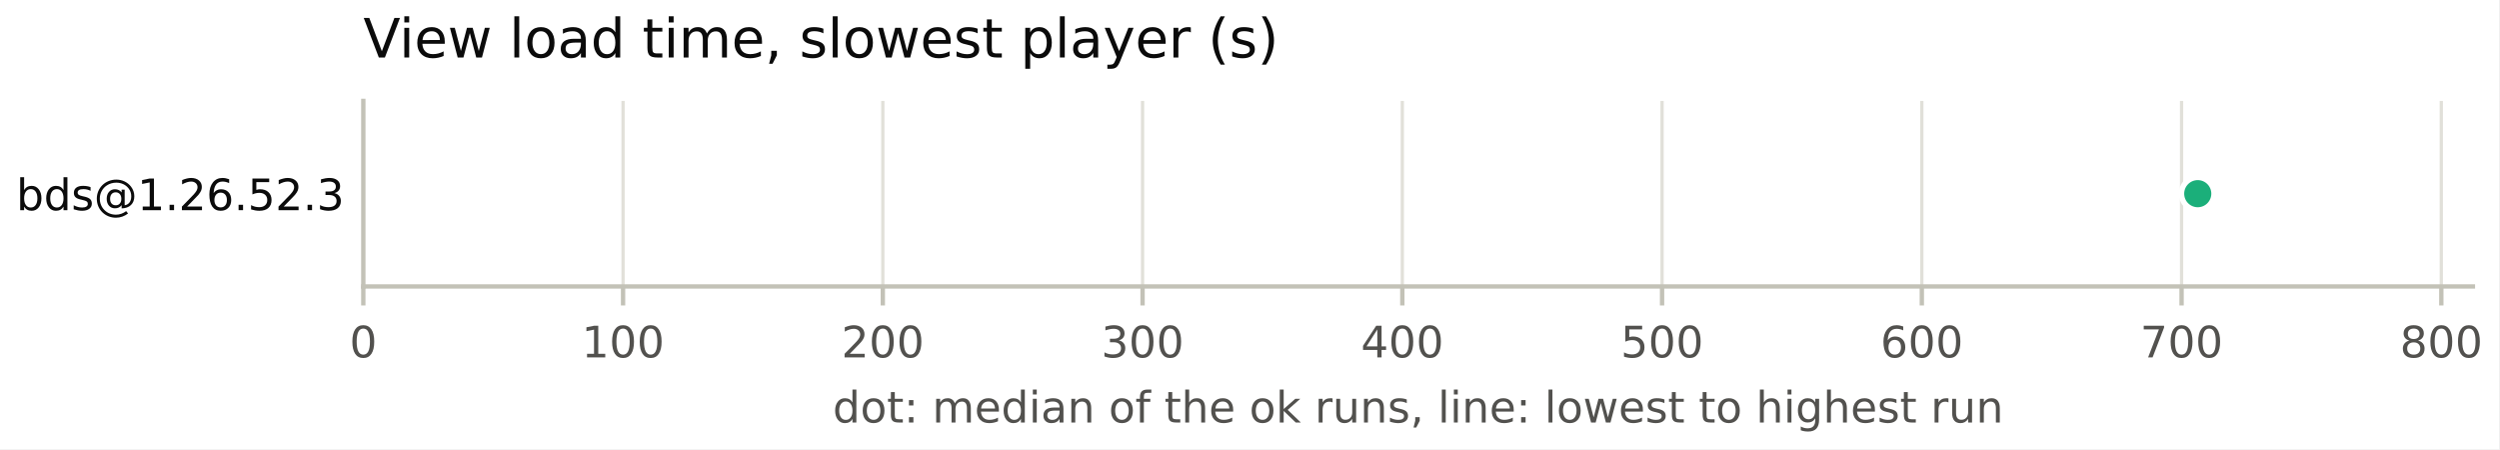
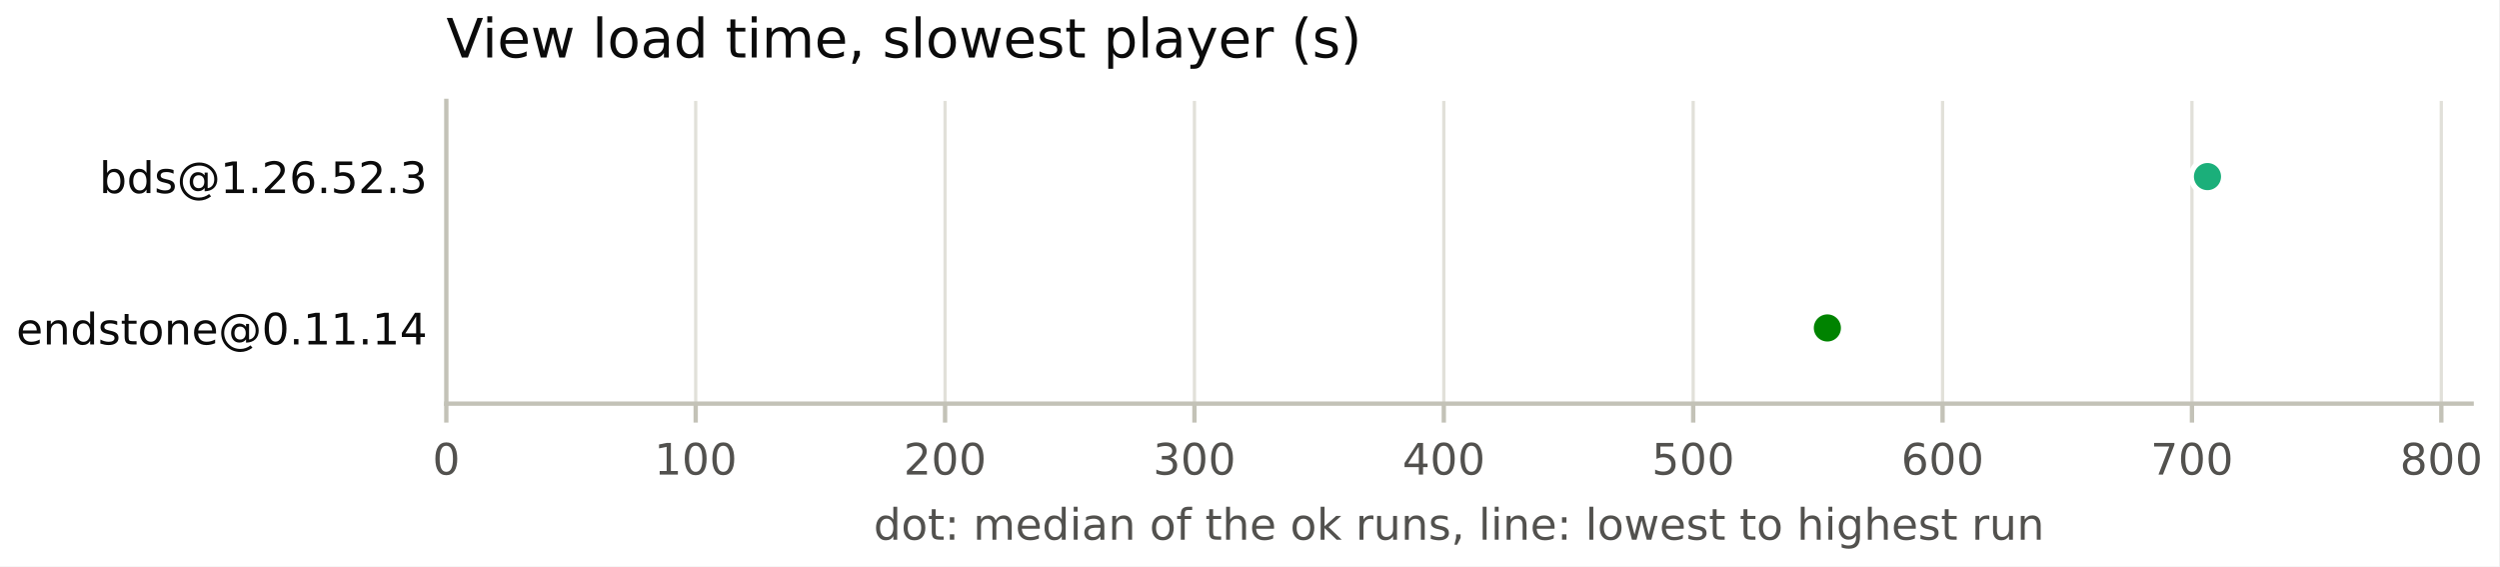
- <svg xmlns="http://www.w3.org/2000/svg" xmlns:xlink="http://www.w3.org/1999/xlink" width="460.8pt" height="82.8pt" viewBox="0 0 460.8 82.8" version="1.1">
+ <svg xmlns="http://www.w3.org/2000/svg" xmlns:xlink="http://www.w3.org/1999/xlink" width="460.8pt" height="104.4pt" viewBox="0 0 460.8 104.4" version="1.1">
  <defs>
    <style type="text/css">*{stroke-linejoin: round; stroke-linecap: butt}</style>
  </defs>
  <g id="figure_1">
    <g id="patch_1">
-       <path d="M 0 82.8  L 460.8 82.8  L 460.8 0  L 0 0  z " style="fill: #ffffff" />
+       <path d="M 0 104.4  L 460.8 104.4  L 460.8 0  L 0 0  z " style="fill: #ffffff" />
    </g>
    <g id="axes_1">
      <g id="patch_2">
-         <path d="M 66.993 52.799  L 455.99 52.799  L 455.99 18.599  L 66.993 18.599  z " style="fill: #ffffff" />
+         <path d="M 82.298 74.399  L 455.757 74.399  L 455.757 18.599  L 82.298 18.599  z " style="fill: #ffffff" />
      </g>
      <g id="matplotlib.axis_1">
        <g id="xtick_1">
          <g id="line2d_1">
-             <path d="M 66.993 52.799  L 66.993 18.599  " clip-path="url(#p8066e32e06)" style="fill: none; stroke: #e1e0d9; stroke-width: 0.6; stroke-linecap: square" />
+             <path d="M 82.298 74.399  L 82.298 18.599  " clip-path="url(#p26de58fd7e)" style="fill: none; stroke: #e1e0d9; stroke-width: 0.6; stroke-linecap: square" />
          </g>
          <g id="line2d_2">
            <defs>
-               <path id="mb7a247c445" d="M 0 0  L 0 3.5  " style="stroke: #c3c2b7; stroke-width: 0.8" />
+               <path id="m5b466262b0" d="M 0 0  L 0 3.5  " style="stroke: #c3c2b7; stroke-width: 0.8" />
            </defs>
            <g>
-               <use xlink:href="#mb7a247c445" x="66.993" y="52.799" style="fill: #c3c2b7; stroke: #c3c2b7; stroke-width: 0.8" />
+               <use xlink:href="#m5b466262b0" x="82.298" y="74.399" style="fill: #c3c2b7; stroke: #c3c2b7; stroke-width: 0.8" />
            </g>
          </g>
          <g id="text_1">
-             <g style="fill: #52514e" transform="translate(64.44774 65.87726) scale(0.08 -0.08)">
+             <g style="fill: #52514e" transform="translate(79.75274 87.47726) scale(0.08 -0.08)">
              <defs>
                <path id="DejaVuSans-13" d="M 2034 4250  Q 1547 4250 1301 3770  Q 1056 3291 1056 2328  Q 1056 1369 1301 889  Q 1547 409 2034 409  Q 2525 409 2770 889  Q 3016 1369 3016 2328  Q 3016 3291 2770 3770  Q 2525 4250 2034 4250  z M 2034 4750  Q 2819 4750 3233 4129  Q 3647 3509 3647 2328  Q 3647 1150 3233 529  Q 2819 -91 2034 -91  Q 1250 -91 836 529  Q 422 1150 422 2328  Q 422 3509 836 4129  Q 1250 4750 2034 4750  z " transform="scale(0.015625)" />
              </defs>
              <use xlink:href="#DejaVuSans-13" />
            </g>
          </g>
        </g>
        <g id="xtick_2">
          <g id="line2d_3">
-             <path d="M 114.889 52.799  L 114.889 18.599  " clip-path="url(#p8066e32e06)" style="fill: none; stroke: #e1e0d9; stroke-width: 0.6; stroke-linecap: square" />
+             <path d="M 128.281 74.399  L 128.281 18.599  " clip-path="url(#p26de58fd7e)" style="fill: none; stroke: #e1e0d9; stroke-width: 0.6; stroke-linecap: square" />
          </g>
          <g id="line2d_4">
            <g>
-               <use xlink:href="#mb7a247c445" x="114.889" y="52.799" style="fill: #c3c2b7; stroke: #c3c2b7; stroke-width: 0.8" />
+               <use xlink:href="#m5b466262b0" x="128.281" y="74.399" style="fill: #c3c2b7; stroke: #c3c2b7; stroke-width: 0.8" />
            </g>
          </g>
          <g id="text_2">
-             <g style="fill: #52514e" transform="translate(107.2543 65.87726) scale(0.08 -0.08)">
+             <g style="fill: #52514e" transform="translate(120.6461 87.47726) scale(0.08 -0.08)">
              <defs>
                <path id="DejaVuSans-14" d="M 794 531  L 1825 531  L 1825 4091  L 703 3866  L 703 4441  L 1819 4666  L 2450 4666  L 2450 531  L 3481 531  L 3481 0  L 794 0  L 794 531  z " transform="scale(0.015625)" />
              </defs>
              <use xlink:href="#DejaVuSans-14" />
              <use xlink:href="#DejaVuSans-13" transform="translate(63.625 0)" />
              <use xlink:href="#DejaVuSans-13" transform="translate(127.25 0)" />
            </g>
          </g>
        </g>
        <g id="xtick_3">
          <g id="line2d_5">
-             <path d="M 162.786 52.799  L 162.786 18.599  " clip-path="url(#p8066e32e06)" style="fill: none; stroke: #e1e0d9; stroke-width: 0.6; stroke-linecap: square" />
+             <path d="M 174.265 74.399  L 174.265 18.599  " clip-path="url(#p26de58fd7e)" style="fill: none; stroke: #e1e0d9; stroke-width: 0.6; stroke-linecap: square" />
          </g>
          <g id="line2d_6">
            <g>
-               <use xlink:href="#mb7a247c445" x="162.786" y="52.799" style="fill: #c3c2b7; stroke: #c3c2b7; stroke-width: 0.8" />
+               <use xlink:href="#m5b466262b0" x="174.265" y="74.399" style="fill: #c3c2b7; stroke: #c3c2b7; stroke-width: 0.8" />
            </g>
          </g>
          <g id="text_3">
-             <g style="fill: #52514e" transform="translate(155.1508 65.87726) scale(0.08 -0.08)">
+             <g style="fill: #52514e" transform="translate(166.6295 87.47726) scale(0.08 -0.08)">
              <defs>
                <path id="DejaVuSans-15" d="M 1228 531  L 3431 531  L 3431 0  L 469 0  L 469 531  Q 828 903 1448 1529  Q 2069 2156 2228 2338  Q 2531 2678 2651 2914  Q 2772 3150 2772 3378  Q 2772 3750 2511 3984  Q 2250 4219 1831 4219  Q 1534 4219 1204 4116  Q 875 4013 500 3803  L 500 4441  Q 881 4594 1212 4672  Q 1544 4750 1819 4750  Q 2544 4750 2975 4387  Q 3406 4025 3406 3419  Q 3406 3131 3298 2873  Q 3191 2616 2906 2266  Q 2828 2175 2409 1742  Q 1991 1309 1228 531  z " transform="scale(0.015625)" />
              </defs>
              <use xlink:href="#DejaVuSans-15" />
              <use xlink:href="#DejaVuSans-13" transform="translate(63.625 0)" />
              <use xlink:href="#DejaVuSans-13" transform="translate(127.25 0)" />
            </g>
          </g>
        </g>
        <g id="xtick_4">
          <g id="line2d_7">
-             <path d="M 210.682 52.799  L 210.682 18.599  " clip-path="url(#p8066e32e06)" style="fill: none; stroke: #e1e0d9; stroke-width: 0.6; stroke-linecap: square" />
+             <path d="M 220.248 74.399  L 220.248 18.599  " clip-path="url(#p26de58fd7e)" style="fill: none; stroke: #e1e0d9; stroke-width: 0.6; stroke-linecap: square" />
          </g>
          <g id="line2d_8">
            <g>
-               <use xlink:href="#mb7a247c445" x="210.682" y="52.799" style="fill: #c3c2b7; stroke: #c3c2b7; stroke-width: 0.8" />
+               <use xlink:href="#m5b466262b0" x="220.248" y="74.399" style="fill: #c3c2b7; stroke: #c3c2b7; stroke-width: 0.8" />
            </g>
          </g>
          <g id="text_4">
-             <g style="fill: #52514e" transform="translate(203.0473 65.87726) scale(0.08 -0.08)">
+             <g style="fill: #52514e" transform="translate(212.6129 87.47726) scale(0.08 -0.08)">
              <defs>
                <path id="DejaVuSans-16" d="M 2597 2516  Q 3050 2419 3304 2112  Q 3559 1806 3559 1356  Q 3559 666 3084 287  Q 2609 -91 1734 -91  Q 1441 -91 1130 -33  Q 819 25 488 141  L 488 750  Q 750 597 1062 519  Q 1375 441 1716 441  Q 2309 441 2620 675  Q 2931 909 2931 1356  Q 2931 1769 2642 2001  Q 2353 2234 1838 2234  L 1294 2234  L 1294 2753  L 1863 2753  Q 2328 2753 2575 2939  Q 2822 3125 2822 3475  Q 2822 3834 2567 4026  Q 2313 4219 1838 4219  Q 1578 4219 1281 4162  Q 984 4106 628 3988  L 628 4550  Q 988 4650 1302 4700  Q 1616 4750 1894 4750  Q 2613 4750 3031 4423  Q 3450 4097 3450 3541  Q 3450 3153 3228 2886  Q 3006 2619 2597 2516  z " transform="scale(0.015625)" />
              </defs>
              <use xlink:href="#DejaVuSans-16" />
              <use xlink:href="#DejaVuSans-13" transform="translate(63.625 0)" />
              <use xlink:href="#DejaVuSans-13" transform="translate(127.25 0)" />
            </g>
          </g>
        </g>
        <g id="xtick_5">
          <g id="line2d_9">
-             <path d="M 258.579 52.799  L 258.579 18.599  " clip-path="url(#p8066e32e06)" style="fill: none; stroke: #e1e0d9; stroke-width: 0.6; stroke-linecap: square" />
+             <path d="M 266.231 74.399  L 266.231 18.599  " clip-path="url(#p26de58fd7e)" style="fill: none; stroke: #e1e0d9; stroke-width: 0.6; stroke-linecap: square" />
          </g>
          <g id="line2d_10">
            <g>
-               <use xlink:href="#mb7a247c445" x="258.579" y="52.799" style="fill: #c3c2b7; stroke: #c3c2b7; stroke-width: 0.8" />
+               <use xlink:href="#m5b466262b0" x="266.231" y="74.399" style="fill: #c3c2b7; stroke: #c3c2b7; stroke-width: 0.8" />
            </g>
          </g>
          <g id="text_5">
-             <g style="fill: #52514e" transform="translate(250.9438 65.87726) scale(0.08 -0.08)">
+             <g style="fill: #52514e" transform="translate(258.5963 87.47726) scale(0.08 -0.08)">
              <defs>
                <path id="DejaVuSans-17" d="M 2419 4116  L 825 1625  L 2419 1625  L 2419 4116  z M 2253 4666  L 3047 4666  L 3047 1625  L 3713 1625  L 3713 1100  L 3047 1100  L 3047 0  L 2419 0  L 2419 1100  L 313 1100  L 313 1709  L 2253 4666  z " transform="scale(0.015625)" />
              </defs>
              <use xlink:href="#DejaVuSans-17" />
              <use xlink:href="#DejaVuSans-13" transform="translate(63.625 0)" />
              <use xlink:href="#DejaVuSans-13" transform="translate(127.25 0)" />
            </g>
          </g>
        </g>
        <g id="xtick_6">
          <g id="line2d_11">
-             <path d="M 306.475 52.799  L 306.475 18.599  " clip-path="url(#p8066e32e06)" style="fill: none; stroke: #e1e0d9; stroke-width: 0.6; stroke-linecap: square" />
+             <path d="M 312.215 74.399  L 312.215 18.599  " clip-path="url(#p26de58fd7e)" style="fill: none; stroke: #e1e0d9; stroke-width: 0.6; stroke-linecap: square" />
          </g>
          <g id="line2d_12">
            <g>
-               <use xlink:href="#mb7a247c445" x="306.475" y="52.799" style="fill: #c3c2b7; stroke: #c3c2b7; stroke-width: 0.8" />
+               <use xlink:href="#m5b466262b0" x="312.215" y="74.399" style="fill: #c3c2b7; stroke: #c3c2b7; stroke-width: 0.8" />
            </g>
          </g>
          <g id="text_6">
-             <g style="fill: #52514e" transform="translate(298.8404 65.87726) scale(0.08 -0.08)">
+             <g style="fill: #52514e" transform="translate(304.5797 87.47726) scale(0.08 -0.08)">
              <defs>
                <path id="DejaVuSans-18" d="M 691 4666  L 3169 4666  L 3169 4134  L 1269 4134  L 1269 2991  Q 1406 3038 1543 3061  Q 1681 3084 1819 3084  Q 2600 3084 3056 2656  Q 3513 2228 3513 1497  Q 3513 744 3044 326  Q 2575 -91 1722 -91  Q 1428 -91 1123 -41  Q 819 9 494 109  L 494 744  Q 775 591 1075 516  Q 1375 441 1709 441  Q 2250 441 2565 725  Q 2881 1009 2881 1497  Q 2881 1984 2565 2268  Q 2250 2553 1709 2553  Q 1456 2553 1204 2497  Q 953 2441 691 2322  L 691 4666  z " transform="scale(0.015625)" />
              </defs>
              <use xlink:href="#DejaVuSans-18" />
              <use xlink:href="#DejaVuSans-13" transform="translate(63.625 0)" />
              <use xlink:href="#DejaVuSans-13" transform="translate(127.25 0)" />
            </g>
          </g>
        </g>
        <g id="xtick_7">
          <g id="line2d_13">
-             <path d="M 354.372 52.799  L 354.372 18.599  " clip-path="url(#p8066e32e06)" style="fill: none; stroke: #e1e0d9; stroke-width: 0.6; stroke-linecap: square" />
+             <path d="M 358.198 74.399  L 358.198 18.599  " clip-path="url(#p26de58fd7e)" style="fill: none; stroke: #e1e0d9; stroke-width: 0.6; stroke-linecap: square" />
          </g>
          <g id="line2d_14">
            <g>
-               <use xlink:href="#mb7a247c445" x="354.372" y="52.799" style="fill: #c3c2b7; stroke: #c3c2b7; stroke-width: 0.8" />
+               <use xlink:href="#m5b466262b0" x="358.198" y="74.399" style="fill: #c3c2b7; stroke: #c3c2b7; stroke-width: 0.8" />
            </g>
          </g>
          <g id="text_7">
-             <g style="fill: #52514e" transform="translate(346.7369 65.87726) scale(0.08 -0.08)">
+             <g style="fill: #52514e" transform="translate(350.5631 87.47726) scale(0.08 -0.08)">
              <defs>
                <path id="DejaVuSans-19" d="M 2113 2584  Q 1688 2584 1439 2293  Q 1191 2003 1191 1497  Q 1191 994 1439 701  Q 1688 409 2113 409  Q 2538 409 2786 701  Q 3034 994 3034 1497  Q 3034 2003 2786 2293  Q 2538 2584 2113 2584  z M 3366 4563  L 3366 3988  Q 3128 4100 2886 4159  Q 2644 4219 2406 4219  Q 1781 4219 1451 3797  Q 1122 3375 1075 2522  Q 1259 2794 1537 2939  Q 1816 3084 2150 3084  Q 2853 3084 3261 2657  Q 3669 2231 3669 1497  Q 3669 778 3244 343  Q 2819 -91 2113 -91  Q 1303 -91 875 529  Q 447 1150 447 2328  Q 447 3434 972 4092  Q 1497 4750 2381 4750  Q 2619 4750 2861 4703  Q 3103 4656 3366 4563  z " transform="scale(0.015625)" />
              </defs>
              <use xlink:href="#DejaVuSans-19" />
              <use xlink:href="#DejaVuSans-13" transform="translate(63.625 0)" />
              <use xlink:href="#DejaVuSans-13" transform="translate(127.25 0)" />
            </g>
          </g>
        </g>
        <g id="xtick_8">
          <g id="line2d_15">
-             <path d="M 402.268 52.799  L 402.268 18.599  " clip-path="url(#p8066e32e06)" style="fill: none; stroke: #e1e0d9; stroke-width: 0.6; stroke-linecap: square" />
+             <path d="M 404.182 74.399  L 404.182 18.599  " clip-path="url(#p26de58fd7e)" style="fill: none; stroke: #e1e0d9; stroke-width: 0.6; stroke-linecap: square" />
          </g>
          <g id="line2d_16">
            <g>
-               <use xlink:href="#mb7a247c445" x="402.268" y="52.799" style="fill: #c3c2b7; stroke: #c3c2b7; stroke-width: 0.8" />
+               <use xlink:href="#m5b466262b0" x="404.182" y="74.399" style="fill: #c3c2b7; stroke: #c3c2b7; stroke-width: 0.8" />
            </g>
          </g>
          <g id="text_8">
-             <g style="fill: #52514e" transform="translate(394.6334 65.87726) scale(0.08 -0.08)">
+             <g style="fill: #52514e" transform="translate(396.5465 87.47726) scale(0.08 -0.08)">
              <defs>
                <path id="DejaVuSans-1a" d="M 525 4666  L 3525 4666  L 3525 4397  L 1831 0  L 1172 0  L 2766 4134  L 525 4134  L 525 4666  z " transform="scale(0.015625)" />
              </defs>
              <use xlink:href="#DejaVuSans-1a" />
              <use xlink:href="#DejaVuSans-13" transform="translate(63.625 0)" />
              <use xlink:href="#DejaVuSans-13" transform="translate(127.25 0)" />
            </g>
          </g>
        </g>
        <g id="xtick_9">
          <g id="line2d_17">
-             <path d="M 450.165 52.799  L 450.165 18.599  " clip-path="url(#p8066e32e06)" style="fill: none; stroke: #e1e0d9; stroke-width: 0.6; stroke-linecap: square" />
+             <path d="M 450.165 74.399  L 450.165 18.599  " clip-path="url(#p26de58fd7e)" style="fill: none; stroke: #e1e0d9; stroke-width: 0.6; stroke-linecap: square" />
          </g>
          <g id="line2d_18">
            <g>
-               <use xlink:href="#mb7a247c445" x="450.165" y="52.799" style="fill: #c3c2b7; stroke: #c3c2b7; stroke-width: 0.8" />
+               <use xlink:href="#m5b466262b0" x="450.165" y="74.399" style="fill: #c3c2b7; stroke: #c3c2b7; stroke-width: 0.8" />
            </g>
          </g>
          <g id="text_9">
-             <g style="fill: #52514e" transform="translate(442.5299 65.87726) scale(0.08 -0.08)">
+             <g style="fill: #52514e" transform="translate(442.5299 87.47726) scale(0.08 -0.08)">
              <defs>
                <path id="DejaVuSans-1b" d="M 2034 2216  Q 1584 2216 1326 1975  Q 1069 1734 1069 1313  Q 1069 891 1326 650  Q 1584 409 2034 409  Q 2484 409 2743 651  Q 3003 894 3003 1313  Q 3003 1734 2745 1975  Q 2488 2216 2034 2216  z M 1403 2484  Q 997 2584 770 2862  Q 544 3141 544 3541  Q 544 4100 942 4425  Q 1341 4750 2034 4750  Q 2731 4750 3128 4425  Q 3525 4100 3525 3541  Q 3525 3141 3298 2862  Q 3072 2584 2669 2484  Q 3125 2378 3379 2068  Q 3634 1759 3634 1313  Q 3634 634 3220 271  Q 2806 -91 2034 -91  Q 1263 -91 848 271  Q 434 634 434 1313  Q 434 1759 690 2068  Q 947 2378 1403 2484  z M 1172 3481  Q 1172 3119 1398 2916  Q 1625 2713 2034 2713  Q 2441 2713 2670 2916  Q 2900 3119 2900 3481  Q 2900 3844 2670 4047  Q 2441 4250 2034 4250  Q 1625 4250 1398 4047  Q 1172 3844 1172 3481  z " transform="scale(0.015625)" />
              </defs>
              <use xlink:href="#DejaVuSans-1b" />
              <use xlink:href="#DejaVuSans-13" transform="translate(63.625 0)" />
              <use xlink:href="#DejaVuSans-13" transform="translate(127.25 0)" />
            </g>
          </g>
        </g>
        <g id="text_10">
-           <g style="fill: #52514e" transform="translate(153.5558 77.87789) scale(0.08 -0.08)">
+           <g style="fill: #52514e" transform="translate(161.092 99.47789) scale(0.08 -0.08)">
            <defs>
              <path id="DejaVuSans-47" d="M 2906 2969  L 2906 4863  L 3481 4863  L 3481 0  L 2906 0  L 2906 525  Q 2725 213 2448 61  Q 2172 -91 1784 -91  Q 1150 -91 751 415  Q 353 922 353 1747  Q 353 2572 751 3078  Q 1150 3584 1784 3584  Q 2172 3584 2448 3432  Q 2725 3281 2906 2969  z M 947 1747  Q 947 1113 1208 752  Q 1469 391 1925 391  Q 2381 391 2643 752  Q 2906 1113 2906 1747  Q 2906 2381 2643 2742  Q 2381 3103 1925 3103  Q 1469 3103 1208 2742  Q 947 2381 947 1747  z " transform="scale(0.015625)" />
              <path id="DejaVuSans-52" d="M 1959 3097  Q 1497 3097 1228 2736  Q 959 2375 959 1747  Q 959 1119 1226 758  Q 1494 397 1959 397  Q 2419 397 2687 759  Q 2956 1122 2956 1747  Q 2956 2369 2687 2733  Q 2419 3097 1959 3097  z M 1959 3584  Q 2709 3584 3137 3096  Q 3566 2609 3566 1747  Q 3566 888 3137 398  Q 2709 -91 1959 -91  Q 1206 -91 779 398  Q 353 888 353 1747  Q 353 2609 779 3096  Q 1206 3584 1959 3584  z " transform="scale(0.015625)" />
              <path id="DejaVuSans-57" d="M 1172 4494  L 1172 3500  L 2356 3500  L 2356 3053  L 1172 3053  L 1172 1153  Q 1172 725 1289 603  Q 1406 481 1766 481  L 2356 481  L 2356 0  L 1766 0  Q 1100 0 847 248  Q 594 497 594 1153  L 594 3053  L 172 3053  L 172 3500  L 594 3500  L 594 4494  L 1172 4494  z " transform="scale(0.015625)" />
              <path id="DejaVuSans-1d" d="M 750 794  L 1409 794  L 1409 0  L 750 0  L 750 794  z M 750 3309  L 1409 3309  L 1409 2516  L 750 2516  L 750 3309  z " transform="scale(0.015625)" />
              <path id="DejaVuSans-3" transform="scale(0.015625)" />
              <path id="DejaVuSans-50" d="M 3328 2828  Q 3544 3216 3844 3400  Q 4144 3584 4550 3584  Q 5097 3584 5394 3201  Q 5691 2819 5691 2113  L 5691 0  L 5113 0  L 5113 2094  Q 5113 2597 4934 2840  Q 4756 3084 4391 3084  Q 3944 3084 3684 2787  Q 3425 2491 3425 1978  L 3425 0  L 2847 0  L 2847 2094  Q 2847 2600 2669 2842  Q 2491 3084 2119 3084  Q 1678 3084 1418 2786  Q 1159 2488 1159 1978  L 1159 0  L 581 0  L 581 3500  L 1159 3500  L 1159 2956  Q 1356 3278 1631 3431  Q 1906 3584 2284 3584  Q 2666 3584 2933 3390  Q 3200 3197 3328 2828  z " transform="scale(0.015625)" />
              <path id="DejaVuSans-48" d="M 3597 1894  L 3597 1613  L 953 1613  Q 991 1019 1311 708  Q 1631 397 2203 397  Q 2534 397 2845 478  Q 3156 559 3463 722  L 3463 178  Q 3153 47 2828 -22  Q 2503 -91 2169 -91  Q 1331 -91 842 396  Q 353 884 353 1716  Q 353 2575 817 3079  Q 1281 3584 2069 3584  Q 2775 3584 3186 3129  Q 3597 2675 3597 1894  z M 3022 2063  Q 3016 2534 2758 2815  Q 2500 3097 2075 3097  Q 1594 3097 1305 2825  Q 1016 2553 972 2059  L 3022 2063  z " transform="scale(0.015625)" />
              <path id="DejaVuSans-4c" d="M 603 3500  L 1178 3500  L 1178 0  L 603 0  L 603 3500  z M 603 4863  L 1178 4863  L 1178 4134  L 603 4134  L 603 4863  z " transform="scale(0.015625)" />
              <path id="DejaVuSans-44" d="M 2194 1759  Q 1497 1759 1228 1600  Q 959 1441 959 1056  Q 959 750 1161 570  Q 1363 391 1709 391  Q 2188 391 2477 730  Q 2766 1069 2766 1631  L 2766 1759  L 2194 1759  z M 3341 1997  L 3341 0  L 2766 0  L 2766 531  Q 2569 213 2275 61  Q 1981 -91 1556 -91  Q 1019 -91 701 211  Q 384 513 384 1019  Q 384 1609 779 1909  Q 1175 2209 1959 2209  L 2766 2209  L 2766 2266  Q 2766 2663 2505 2880  Q 2244 3097 1772 3097  Q 1472 3097 1187 3025  Q 903 2953 641 2809  L 641 3341  Q 956 3463 1253 3523  Q 1550 3584 1831 3584  Q 2591 3584 2966 3190  Q 3341 2797 3341 1997  z " transform="scale(0.015625)" />
              <path id="DejaVuSans-51" d="M 3513 2113  L 3513 0  L 2938 0  L 2938 2094  Q 2938 2591 2744 2837  Q 2550 3084 2163 3084  Q 1697 3084 1428 2787  Q 1159 2491 1159 1978  L 1159 0  L 581 0  L 581 3500  L 1159 3500  L 1159 2956  Q 1366 3272 1645 3428  Q 1925 3584 2291 3584  Q 2894 3584 3203 3211  Q 3513 2838 3513 2113  z " transform="scale(0.015625)" />
              <path id="DejaVuSans-49" d="M 2375 4863  L 2375 4384  L 1825 4384  Q 1516 4384 1395 4259  Q 1275 4134 1275 3809  L 1275 3500  L 2222 3500  L 2222 3053  L 1275 3053  L 1275 0  L 697 0  L 697 3053  L 147 3053  L 147 3500  L 697 3500  L 697 3744  Q 697 4328 969 4595  Q 1241 4863 1831 4863  L 2375 4863  z " transform="scale(0.015625)" />
              <path id="DejaVuSans-4b" d="M 3513 2113  L 3513 0  L 2938 0  L 2938 2094  Q 2938 2591 2744 2837  Q 2550 3084 2163 3084  Q 1697 3084 1428 2787  Q 1159 2491 1159 1978  L 1159 0  L 581 0  L 581 4863  L 1159 4863  L 1159 2956  Q 1366 3272 1645 3428  Q 1925 3584 2291 3584  Q 2894 3584 3203 3211  Q 3513 2838 3513 2113  z " transform="scale(0.015625)" />
              <path id="DejaVuSans-4e" d="M 581 4863  L 1159 4863  L 1159 1991  L 2875 3500  L 3609 3500  L 1753 1863  L 3688 0  L 2938 0  L 1159 1709  L 1159 0  L 581 0  L 581 4863  z " transform="scale(0.015625)" />
              <path id="DejaVuSans-55" d="M 2631 2963  Q 2534 3019 2420 3045  Q 2306 3072 2169 3072  Q 1681 3072 1420 2755  Q 1159 2438 1159 1844  L 1159 0  L 581 0  L 581 3500  L 1159 3500  L 1159 2956  Q 1341 3275 1631 3429  Q 1922 3584 2338 3584  Q 2397 3584 2469 3576  Q 2541 3569 2628 3553  L 2631 2963  z " transform="scale(0.015625)" />
              <path id="DejaVuSans-58" d="M 544 1381  L 544 3500  L 1119 3500  L 1119 1403  Q 1119 906 1312 657  Q 1506 409 1894 409  Q 2359 409 2629 706  Q 2900 1003 2900 1516  L 2900 3500  L 3475 3500  L 3475 0  L 2900 0  L 2900 538  Q 2691 219 2414 64  Q 2138 -91 1772 -91  Q 1169 -91 856 284  Q 544 659 544 1381  z M 1991 3584  L 1991 3584  z " transform="scale(0.015625)" />
              <path id="DejaVuSans-56" d="M 2834 3397  L 2834 2853  Q 2591 2978 2328 3040  Q 2066 3103 1784 3103  Q 1356 3103 1142 2972  Q 928 2841 928 2578  Q 928 2378 1081 2264  Q 1234 2150 1697 2047  L 1894 2003  Q 2506 1872 2764 1633  Q 3022 1394 3022 966  Q 3022 478 2636 193  Q 2250 -91 1575 -91  Q 1294 -91 989 -36  Q 684 19 347 128  L 347 722  Q 666 556 975 473  Q 1284 391 1588 391  Q 1994 391 2212 530  Q 2431 669 2431 922  Q 2431 1156 2273 1281  Q 2116 1406 1581 1522  L 1381 1569  Q 847 1681 609 1914  Q 372 2147 372 2553  Q 372 3047 722 3315  Q 1072 3584 1716 3584  Q 2034 3584 2315 3537  Q 2597 3491 2834 3397  z " transform="scale(0.015625)" />
              <path id="DejaVuSans-f" d="M 750 794  L 1409 794  L 1409 256  L 897 -744  L 494 -744  L 750 256  L 750 794  z " transform="scale(0.015625)" />
              <path id="DejaVuSans-4f" d="M 603 4863  L 1178 4863  L 1178 0  L 603 0  L 603 4863  z " transform="scale(0.015625)" />
              <path id="DejaVuSans-5a" d="M 269 3500  L 844 3500  L 1563 769  L 2278 3500  L 2956 3500  L 3675 769  L 4391 3500  L 4966 3500  L 4050 0  L 3372 0  L 2619 2869  L 1863 0  L 1184 0  L 269 3500  z " transform="scale(0.015625)" />
              <path id="DejaVuSans-4a" d="M 2906 1791  Q 2906 2416 2648 2759  Q 2391 3103 1925 3103  Q 1463 3103 1205 2759  Q 947 2416 947 1791  Q 947 1169 1205 825  Q 1463 481 1925 481  Q 2391 481 2648 825  Q 2906 1169 2906 1791  z M 3481 434  Q 3481 -459 3084 -895  Q 2688 -1331 1869 -1331  Q 1566 -1331 1297 -1286  Q 1028 -1241 775 -1147  L 775 -588  Q 1028 -725 1275 -790  Q 1522 -856 1778 -856  Q 2344 -856 2625 -561  Q 2906 -266 2906 331  L 2906 616  Q 2728 306 2450 153  Q 2172 0 1784 0  Q 1141 0 747 490  Q 353 981 353 1791  Q 353 2603 747 3093  Q 1141 3584 1784 3584  Q 2172 3584 2450 3431  Q 2728 3278 2906 2969  L 2906 3500  L 3481 3500  L 3481 434  z " transform="scale(0.015625)" />
            </defs>
            <use xlink:href="#DejaVuSans-47" />
            <use xlink:href="#DejaVuSans-52" transform="translate(63.48438 0)" />
            <use xlink:href="#DejaVuSans-57" transform="translate(124.6719 0)" />
            <use xlink:href="#DejaVuSans-1d" transform="translate(163.875 0)" />
            <use xlink:href="#DejaVuSans-3" transform="translate(197.5625 0)" />
            <use xlink:href="#DejaVuSans-50" transform="translate(229.3438 0)" />
            <use xlink:href="#DejaVuSans-48" transform="translate(326.75 0)" />
            <use xlink:href="#DejaVuSans-47" transform="translate(388.2812 0)" />
            <use xlink:href="#DejaVuSans-4c" transform="translate(451.7656 0)" />
            <use xlink:href="#DejaVuSans-44" transform="translate(479.5469 0)" />
            <use xlink:href="#DejaVuSans-51" transform="translate(540.8281 0)" />
            <use xlink:href="#DejaVuSans-3" transform="translate(604.2031 0)" />
            <use xlink:href="#DejaVuSans-52" transform="translate(635.9844 0)" />
            <use xlink:href="#DejaVuSans-49" transform="translate(697.1719 0)" />
            <use xlink:href="#DejaVuSans-3" transform="translate(732.375 0)" />
            <use xlink:href="#DejaVuSans-57" transform="translate(764.1562 0)" />
            <use xlink:href="#DejaVuSans-4b" transform="translate(803.3594 0)" />
            <use xlink:href="#DejaVuSans-48" transform="translate(866.7344 0)" />
            <use xlink:href="#DejaVuSans-3" transform="translate(928.2656 0)" />
            <use xlink:href="#DejaVuSans-52" transform="translate(960.0469 0)" />
            <use xlink:href="#DejaVuSans-4e" transform="translate(1021.234 0)" />
            <use xlink:href="#DejaVuSans-3" transform="translate(1079.141 0)" />
            <use xlink:href="#DejaVuSans-55" transform="translate(1110.922 0)" />
            <use xlink:href="#DejaVuSans-58" transform="translate(1152.031 0)" />
            <use xlink:href="#DejaVuSans-51" transform="translate(1215.406 0)" />
            <use xlink:href="#DejaVuSans-56" transform="translate(1278.781 0)" />
            <use xlink:href="#DejaVuSans-f" transform="translate(1330.875 0)" />
            <use xlink:href="#DejaVuSans-3" transform="translate(1362.656 0)" />
            <use xlink:href="#DejaVuSans-4f" transform="translate(1394.438 0)" />
            <use xlink:href="#DejaVuSans-4c" transform="translate(1422.219 0)" />
            <use xlink:href="#DejaVuSans-51" transform="translate(1450 0)" />
            <use xlink:href="#DejaVuSans-48" transform="translate(1513.375 0)" />
            <use xlink:href="#DejaVuSans-1d" transform="translate(1574.906 0)" />
            <use xlink:href="#DejaVuSans-3" transform="translate(1608.594 0)" />
            <use xlink:href="#DejaVuSans-4f" transform="translate(1640.375 0)" />
            <use xlink:href="#DejaVuSans-52" transform="translate(1668.156 0)" />
            <use xlink:href="#DejaVuSans-5a" transform="translate(1729.344 0)" />
            <use xlink:href="#DejaVuSans-48" transform="translate(1811.125 0)" />
            <use xlink:href="#DejaVuSans-56" transform="translate(1872.656 0)" />
            <use xlink:href="#DejaVuSans-57" transform="translate(1924.75 0)" />
            <use xlink:href="#DejaVuSans-3" transform="translate(1963.953 0)" />
            <use xlink:href="#DejaVuSans-57" transform="translate(1995.734 0)" />
            <use xlink:href="#DejaVuSans-52" transform="translate(2034.938 0)" />
            <use xlink:href="#DejaVuSans-3" transform="translate(2096.125 0)" />
            <use xlink:href="#DejaVuSans-4b" transform="translate(2127.906 0)" />
            <use xlink:href="#DejaVuSans-4c" transform="translate(2191.281 0)" />
            <use xlink:href="#DejaVuSans-4a" transform="translate(2219.062 0)" />
            <use xlink:href="#DejaVuSans-4b" transform="translate(2282.547 0)" />
            <use xlink:href="#DejaVuSans-48" transform="translate(2345.922 0)" />
            <use xlink:href="#DejaVuSans-56" transform="translate(2407.453 0)" />
            <use xlink:href="#DejaVuSans-57" transform="translate(2459.547 0)" />
            <use xlink:href="#DejaVuSans-3" transform="translate(2498.75 0)" />
            <use xlink:href="#DejaVuSans-55" transform="translate(2530.531 0)" />
            <use xlink:href="#DejaVuSans-58" transform="translate(2571.641 0)" />
            <use xlink:href="#DejaVuSans-51" transform="translate(2635.016 0)" />
          </g>
        </g>
      </g>
      <g id="matplotlib.axis_2">
        <g id="ytick_1">
          <g id="line2d_19" />
          <g id="text_11">
-             <g style="fill: #0b0b0b" transform="translate(3.00024 38.73828) scale(0.08 -0.08)">
+             <g style="fill: #0b0b0b" transform="translate(18.30524 35.58817) scale(0.08 -0.08)">
              <defs>
                <path id="DejaVuSans-45" d="M 3116 1747  Q 3116 2381 2855 2742  Q 2594 3103 2138 3103  Q 1681 3103 1420 2742  Q 1159 2381 1159 1747  Q 1159 1113 1420 752  Q 1681 391 2138 391  Q 2594 391 2855 752  Q 3116 1113 3116 1747  z M 1159 2969  Q 1341 3281 1617 3432  Q 1894 3584 2278 3584  Q 2916 3584 3314 3078  Q 3713 2572 3713 1747  Q 3713 922 3314 415  Q 2916 -91 2278 -91  Q 1894 -91 1617 61  Q 1341 213 1159 525  L 1159 0  L 581 0  L 581 4863  L 1159 4863  L 1159 2969  z " transform="scale(0.015625)" />
                <path id="DejaVuSans-23" d="M 2381 1678  Q 2381 1231 2603 976  Q 2825 722 3213 722  Q 3597 722 3817 978  Q 4038 1234 4038 1678  Q 4038 2116 3813 2373  Q 3588 2631 3206 2631  Q 2828 2631 2604 2375  Q 2381 2119 2381 1678  z M 4084 744  Q 3897 503 3655 389  Q 3413 275 3091 275  Q 2553 275 2217 664  Q 1881 1053 1881 1678  Q 1881 2303 2218 2693  Q 2556 3084 3091 3084  Q 3413 3084 3656 2967  Q 3900 2850 4084 2613  L 4084 3022  L 4531 3022  L 4531 722  Q 4988 791 5245 1139  Q 5503 1488 5503 2041  Q 5503 2375 5404 2669  Q 5306 2963 5106 3213  Q 4781 3622 4314 3839  Q 3847 4056 3297 4056  Q 2913 4056 2559 3954  Q 2206 3853 1906 3653  Q 1416 3334 1139 2817  Q 863 2300 863 1697  Q 863 1200 1042 765  Q 1222 331 1563 0  Q 1891 -325 2322 -495  Q 2753 -666 3244 -666  Q 3647 -666 4036 -530  Q 4425 -394 4750 -141  L 5031 -488  Q 4641 -791 4180 -952  Q 3719 -1113 3244 -1113  Q 2666 -1113 2153 -908  Q 1641 -703 1241 -313  Q 841 78 631 592  Q 422 1106 422 1697  Q 422 2266 634 2781  Q 847 3297 1241 3688  Q 1644 4084 2172 4295  Q 2700 4506 3291 4506  Q 3953 4506 4520 4234  Q 5088 3963 5472 3463  Q 5706 3156 5829 2797  Q 5953 2438 5953 2053  Q 5953 1231 5456 756  Q 4959 281 4084 263  L 4084 744  z " transform="scale(0.015625)" />
                <path id="DejaVuSans-11" d="M 684 794  L 1344 794  L 1344 0  L 684 0  L 684 794  z " transform="scale(0.015625)" />
              </defs>
              <use xlink:href="#DejaVuSans-45" />
              <use xlink:href="#DejaVuSans-47" transform="translate(63.48438 0)" />
              <use xlink:href="#DejaVuSans-56" transform="translate(126.9688 0)" />
              <use xlink:href="#DejaVuSans-23" transform="translate(179.0625 0)" />
              <use xlink:href="#DejaVuSans-14" transform="translate(279.0625 0)" />
              <use xlink:href="#DejaVuSans-11" transform="translate(342.6875 0)" />
              <use xlink:href="#DejaVuSans-15" transform="translate(374.4688 0)" />
              <use xlink:href="#DejaVuSans-19" transform="translate(438.0938 0)" />
              <use xlink:href="#DejaVuSans-11" transform="translate(501.7188 0)" />
              <use xlink:href="#DejaVuSans-18" transform="translate(533.5 0)" />
              <use xlink:href="#DejaVuSans-15" transform="translate(597.125 0)" />
              <use xlink:href="#DejaVuSans-11" transform="translate(660.75 0)" />
              <use xlink:href="#DejaVuSans-16" transform="translate(692.5312 0)" />
            </g>
          </g>
        </g>
+         <g id="ytick_2">
+           <g id="line2d_20" />
+           <g id="text_12">
+             <g style="fill: #0b0b0b" transform="translate(3.00024 63.4884) scale(0.08 -0.08)">
+               <use xlink:href="#DejaVuSans-48" />
+               <use xlink:href="#DejaVuSans-51" transform="translate(61.53125 0)" />
+               <use xlink:href="#DejaVuSans-47" transform="translate(124.9062 0)" />
+               <use xlink:href="#DejaVuSans-56" transform="translate(188.3906 0)" />
+               <use xlink:href="#DejaVuSans-57" transform="translate(240.4844 0)" />
+               <use xlink:href="#DejaVuSans-52" transform="translate(279.6875 0)" />
+               <use xlink:href="#DejaVuSans-51" transform="translate(340.875 0)" />
+               <use xlink:href="#DejaVuSans-48" transform="translate(404.25 0)" />
+               <use xlink:href="#DejaVuSans-23" transform="translate(465.7812 0)" />
+               <use xlink:href="#DejaVuSans-13" transform="translate(565.7812 0)" />
+               <use xlink:href="#DejaVuSans-11" transform="translate(629.4062 0)" />
+               <use xlink:href="#DejaVuSans-14" transform="translate(661.1875 0)" />
+               <use xlink:href="#DejaVuSans-14" transform="translate(724.8125 0)" />
+               <use xlink:href="#DejaVuSans-11" transform="translate(788.4375 0)" />
+               <use xlink:href="#DejaVuSans-14" transform="translate(820.2188 0)" />
+               <use xlink:href="#DejaVuSans-17" transform="translate(883.8438 0)" />
+             </g>
+           </g>
+         </g>
      </g>
      <g id="LineCollection_1">
-         <path d="M 405.251 35.699  L 405.251 35.699  " clip-path="url(#p8066e32e06)" style="fill: none; stroke: #1baf7a; stroke-width: 1.5" />
-       </g>
-       <g id="line2d_20">
+         <path d="M 407.045 32.549  L 407.045 32.549  " clip-path="url(#p26de58fd7e)" style="fill: none; stroke: #1baf7a; stroke-width: 1.5" />
+       </g>
+       <g id="line2d_21">
        <defs>
-           <path id="m88a5019333" d="M 0 3  C 0.796 3 1.559 2.684 2.121 2.121  C 2.684 1.559 3 0.796 3 0  C 3 -0.796 2.684 -1.559 2.121 -2.121  C 1.559 -2.684 0.796 -3 0 -3  C -0.796 -3 -1.559 -2.684 -2.121 -2.121  C -2.684 -1.559 -3 -0.796 -3 0  C -3 0.796 -2.684 1.559 -2.121 2.121  C -1.559 2.684 -0.796 3 0 3  z " style="stroke: #ffffff" />
+           <path id="m5e107eb705" d="M 0 3  C 0.796 3 1.559 2.684 2.121 2.121  C 2.684 1.559 3 0.796 3 0  C 3 -0.796 2.684 -1.559 2.121 -2.121  C 1.559 -2.684 0.796 -3 0 -3  C -0.796 -3 -1.559 -2.684 -2.121 -2.121  C -2.684 -1.559 -3 -0.796 -3 0  C -3 0.796 -2.684 1.559 -2.121 2.121  C -1.559 2.684 -0.796 3 0 3  z " style="stroke: #ffffff" />
        </defs>
-         <g clip-path="url(#p8066e32e06)">
-           <use xlink:href="#m88a5019333" x="405.251" y="35.699" style="fill: #1baf7a; stroke: #ffffff" />
+         <g clip-path="url(#p26de58fd7e)">
+           <use xlink:href="#m5e107eb705" x="407.045" y="32.549" style="fill: #1baf7a; stroke: #ffffff" />
+         </g>
+       </g>
+       <g id="LineCollection_2">
+         <path d="M 336.956 60.449  L 336.956 60.449  " clip-path="url(#p26de58fd7e)" style="fill: none; stroke: #008300; stroke-width: 1.5" />
+       </g>
+       <g id="line2d_22">
+         <defs>
+           <path id="m911bd2a2c9" d="M 0 3  C 0.796 3 1.559 2.684 2.121 2.121  C 2.684 1.559 3 0.796 3 0  C 3 -0.796 2.684 -1.559 2.121 -2.121  C 1.559 -2.684 0.796 -3 0 -3  C -0.796 -3 -1.559 -2.684 -2.121 -2.121  C -2.684 -1.559 -3 -0.796 -3 0  C -3 0.796 -2.684 1.559 -2.121 2.121  C -1.559 2.684 -0.796 3 0 3  z " style="stroke: #ffffff" />
+         </defs>
+         <g clip-path="url(#p26de58fd7e)">
+           <use xlink:href="#m911bd2a2c9" x="336.956" y="60.449" style="fill: #008300; stroke: #ffffff" />
        </g>
      </g>
      <g id="patch_3">
-         <path d="M 66.993 52.799  L 66.993 18.599  " style="fill: none; stroke: #c3c2b7; stroke-width: 0.8; stroke-linejoin: miter; stroke-linecap: square" />
+         <path d="M 82.298 74.399  L 82.298 18.599  " style="fill: none; stroke: #c3c2b7; stroke-width: 0.8; stroke-linejoin: miter; stroke-linecap: square" />
      </g>
      <g id="patch_4">
-         <path d="M 66.993 52.799  L 455.99 52.799  " style="fill: none; stroke: #c3c2b7; stroke-width: 0.8; stroke-linejoin: miter; stroke-linecap: square" />
-       </g>
-       <g id="text_12">
-         <g style="fill: #0b0b0b" transform="translate(66.99274 10.59868) scale(0.1 -0.1)">
+         <path d="M 82.298 74.399  L 455.757 74.399  " style="fill: none; stroke: #c3c2b7; stroke-width: 0.8; stroke-linejoin: miter; stroke-linecap: square" />
+       </g>
+       <g id="text_13">
+         <g style="fill: #0b0b0b" transform="translate(82.29774 10.59868) scale(0.1 -0.1)">
          <defs>
            <path id="DejaVuSans-39" d="M 1831 0  L 50 4666  L 709 4666  L 2188 738  L 3669 4666  L 4325 4666  L 2547 0  L 1831 0  z " transform="scale(0.015625)" />
            <path id="DejaVuSans-53" d="M 1159 525  L 1159 -1331  L 581 -1331  L 581 3500  L 1159 3500  L 1159 2969  Q 1341 3281 1617 3432  Q 1894 3584 2278 3584  Q 2916 3584 3314 3078  Q 3713 2572 3713 1747  Q 3713 922 3314 415  Q 2916 -91 2278 -91  Q 1894 -91 1617 61  Q 1341 213 1159 525  z M 3116 1747  Q 3116 2381 2855 2742  Q 2594 3103 2138 3103  Q 1681 3103 1420 2742  Q 1159 2381 1159 1747  Q 1159 1113 1420 752  Q 1681 391 2138 391  Q 2594 391 2855 752  Q 3116 1113 3116 1747  z " transform="scale(0.015625)" />
            <path id="DejaVuSans-5c" d="M 2059 -325  Q 1816 -950 1584 -1140  Q 1353 -1331 966 -1331  L 506 -1331  L 506 -850  L 844 -850  Q 1081 -850 1212 -737  Q 1344 -625 1503 -206  L 1606 56  L 191 3500  L 800 3500  L 1894 763  L 2988 3500  L 3597 3500  L 2059 -325  z " transform="scale(0.015625)" />
            <path id="DejaVuSans-b" d="M 1984 4856  Q 1566 4138 1362 3434  Q 1159 2731 1159 2009  Q 1159 1288 1364 580  Q 1569 -128 1984 -844  L 1484 -844  Q 1016 -109 783 600  Q 550 1309 550 2009  Q 550 2706 781 3412  Q 1013 4119 1484 4856  L 1984 4856  z " transform="scale(0.015625)" />
            <path id="DejaVuSans-c" d="M 513 4856  L 1013 4856  Q 1481 4119 1714 3412  Q 1947 2706 1947 2009  Q 1947 1309 1714 600  Q 1481 -109 1013 -844  L 513 -844  Q 928 -128 1133 580  Q 1338 1288 1338 2009  Q 1338 2731 1133 3434  Q 928 4138 513 4856  z " transform="scale(0.015625)" />
          </defs>
          <use xlink:href="#DejaVuSans-39" />
          <use xlink:href="#DejaVuSans-4c" transform="translate(66.20312 0)" />
          <use xlink:href="#DejaVuSans-48" transform="translate(93.98438 0)" />
          <use xlink:href="#DejaVuSans-5a" transform="translate(155.5156 0)" />
          <use xlink:href="#DejaVuSans-3" transform="translate(237.2969 0)" />
          <use xlink:href="#DejaVuSans-4f" transform="translate(269.0781 0)" />
          <use xlink:href="#DejaVuSans-52" transform="translate(296.8594 0)" />
          <use xlink:href="#DejaVuSans-44" transform="translate(358.0469 0)" />
          <use xlink:href="#DejaVuSans-47" transform="translate(419.3281 0)" />
          <use xlink:href="#DejaVuSans-3" transform="translate(482.8125 0)" />
          <use xlink:href="#DejaVuSans-57" transform="translate(514.5938 0)" />
          <use xlink:href="#DejaVuSans-4c" transform="translate(553.7969 0)" />
          <use xlink:href="#DejaVuSans-50" transform="translate(581.5781 0)" />
          <use xlink:href="#DejaVuSans-48" transform="translate(678.9844 0)" />
          <use xlink:href="#DejaVuSans-f" transform="translate(740.5156 0)" />
          <use xlink:href="#DejaVuSans-3" transform="translate(772.2969 0)" />
          <use xlink:href="#DejaVuSans-56" transform="translate(804.0781 0)" />
          <use xlink:href="#DejaVuSans-4f" transform="translate(856.1719 0)" />
          <use xlink:href="#DejaVuSans-52" transform="translate(883.9531 0)" />
          <use xlink:href="#DejaVuSans-5a" transform="translate(945.1406 0)" />
          <use xlink:href="#DejaVuSans-48" transform="translate(1026.922 0)" />
          <use xlink:href="#DejaVuSans-56" transform="translate(1088.453 0)" />
          <use xlink:href="#DejaVuSans-57" transform="translate(1140.547 0)" />
          <use xlink:href="#DejaVuSans-3" transform="translate(1179.75 0)" />
          <use xlink:href="#DejaVuSans-53" transform="translate(1211.531 0)" />
          <use xlink:href="#DejaVuSans-4f" transform="translate(1275.016 0)" />
          <use xlink:href="#DejaVuSans-44" transform="translate(1302.797 0)" />
          <use xlink:href="#DejaVuSans-5c" transform="translate(1364.078 0)" />
          <use xlink:href="#DejaVuSans-48" transform="translate(1423.266 0)" />
          <use xlink:href="#DejaVuSans-55" transform="translate(1484.797 0)" />
          <use xlink:href="#DejaVuSans-3" transform="translate(1525.906 0)" />
          <use xlink:href="#DejaVuSans-b" transform="translate(1557.688 0)" />
          <use xlink:href="#DejaVuSans-56" transform="translate(1596.703 0)" />
          <use xlink:href="#DejaVuSans-c" transform="translate(1648.797 0)" />
        </g>
      </g>
    </g>
  </g>
  <defs>
-     <clipPath id="p8066e32e06">
-       <rect x="66.993" y="18.599" width="388.997" height="34.2" />
+     <clipPath id="p26de58fd7e">
+       <rect x="82.298" y="18.599" width="373.46" height="55.8" />
    </clipPath>
  </defs>
</svg>
